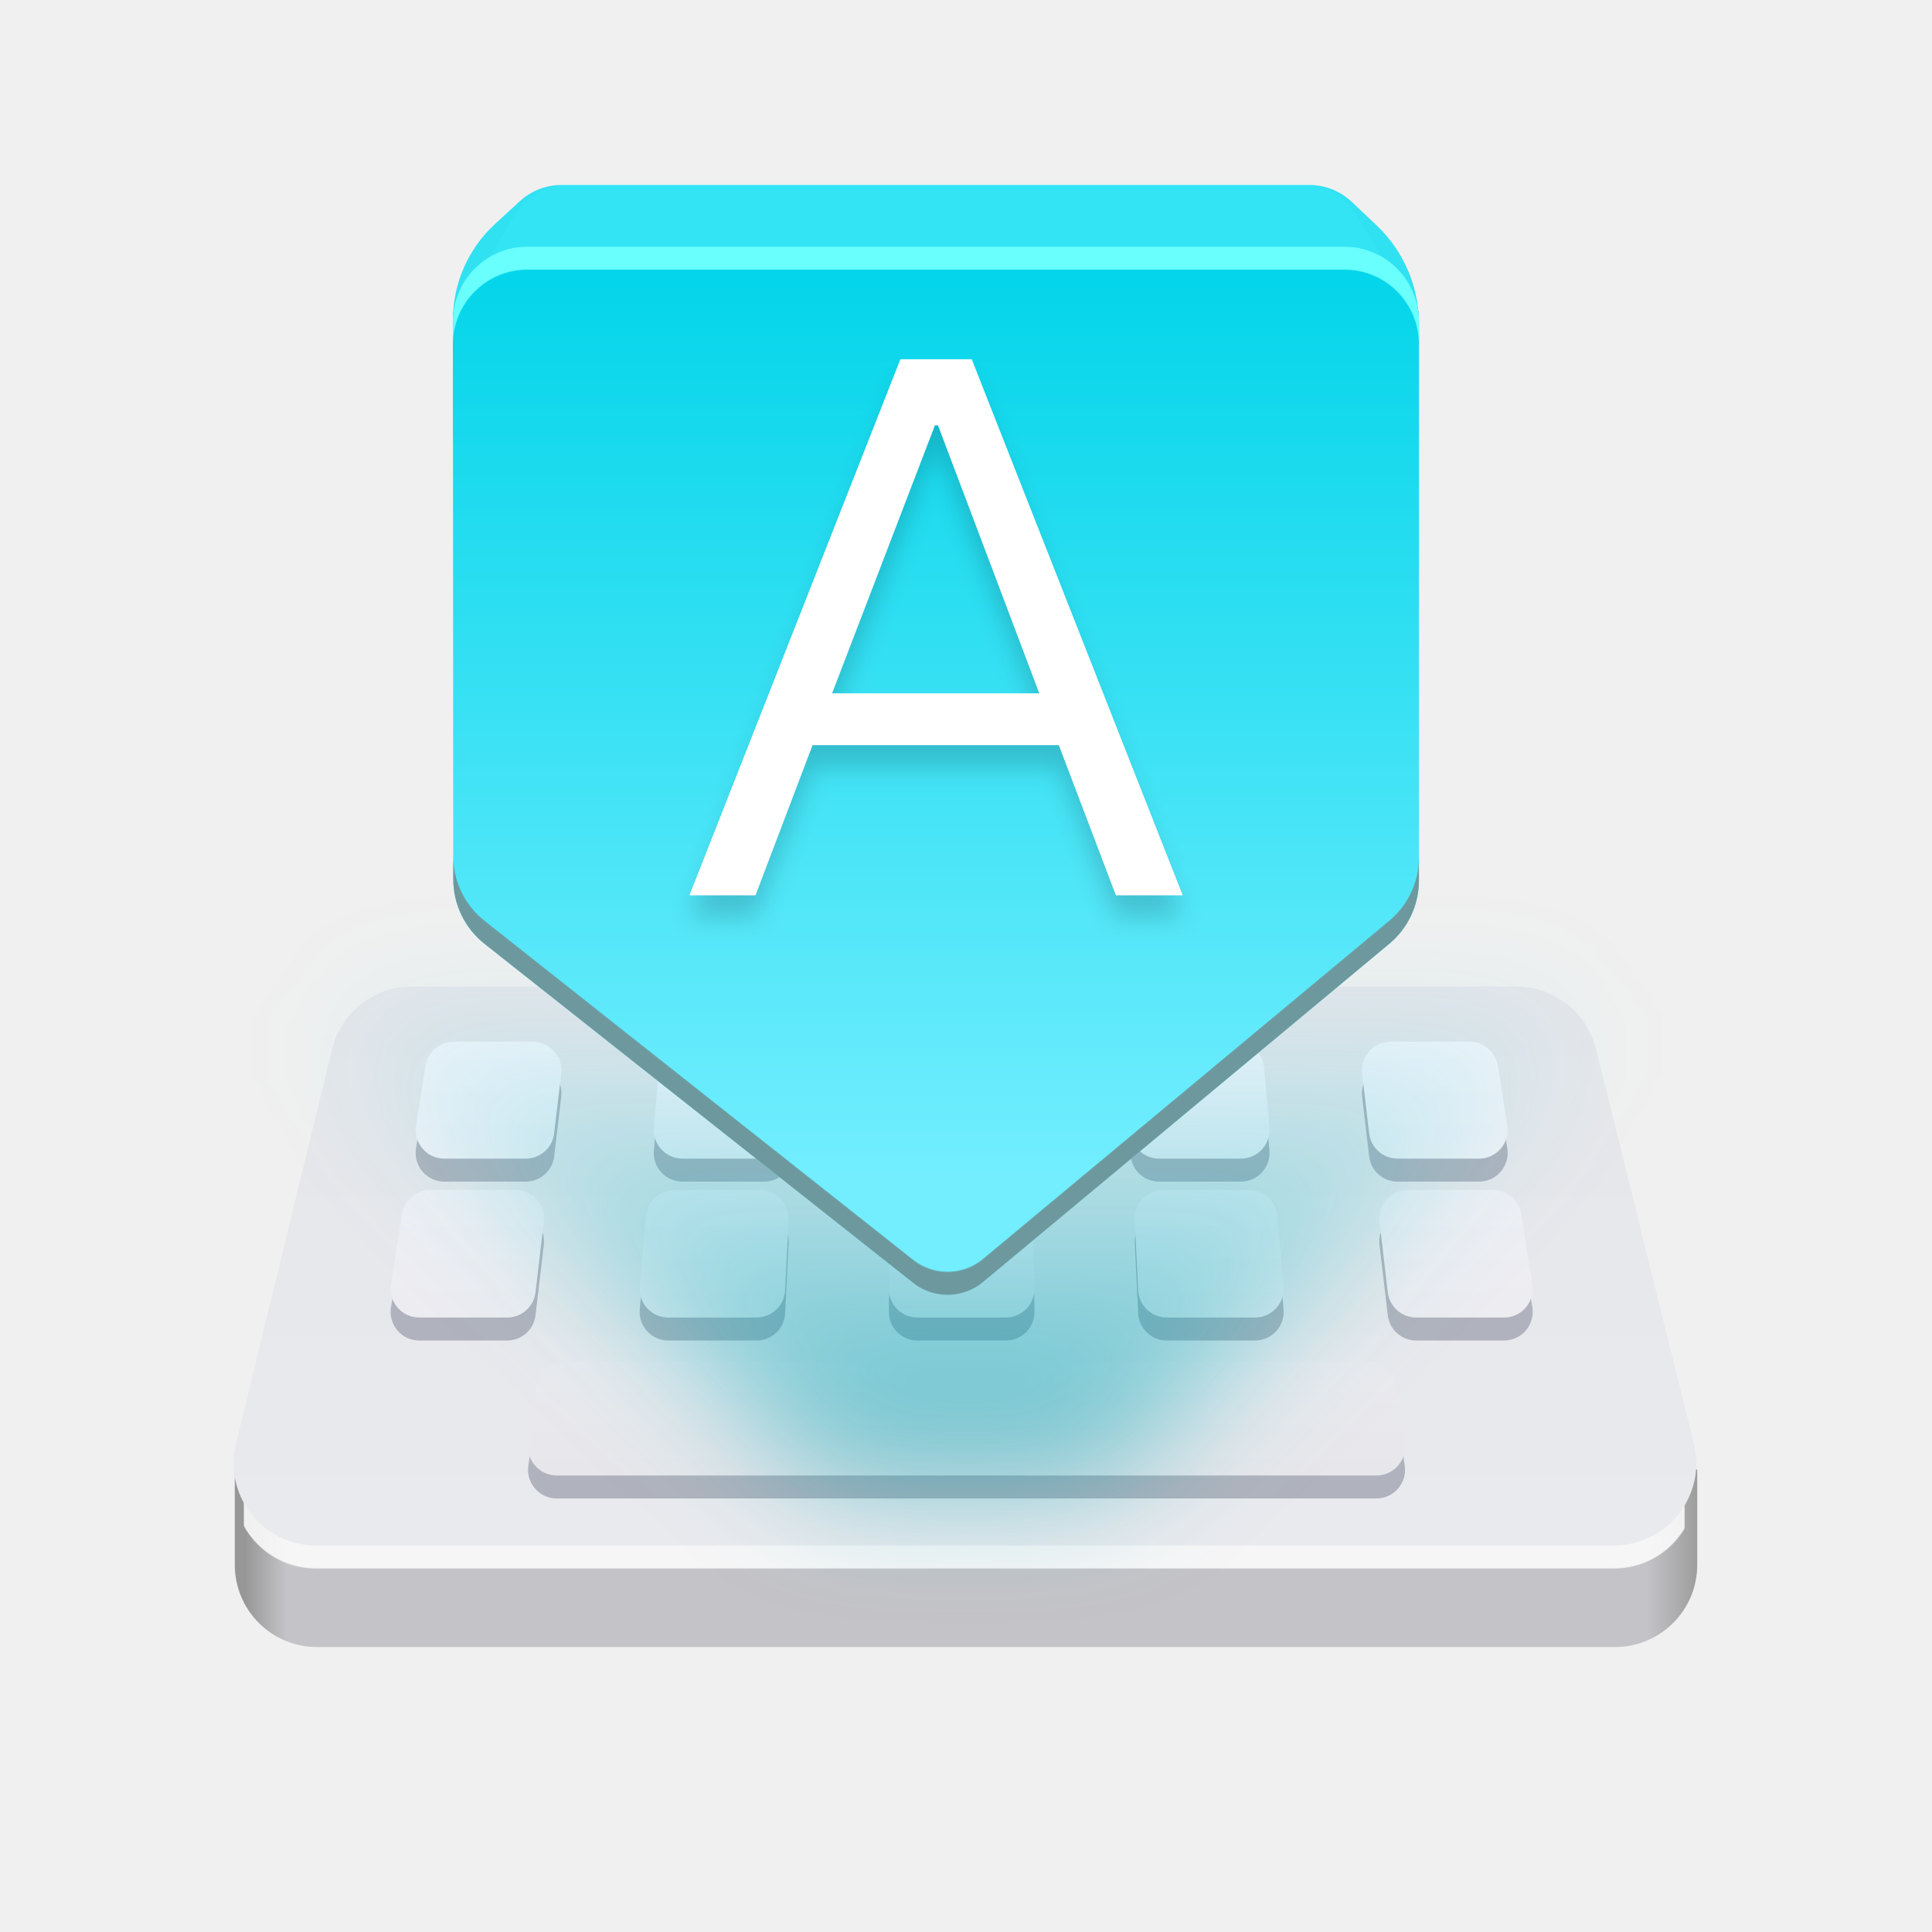
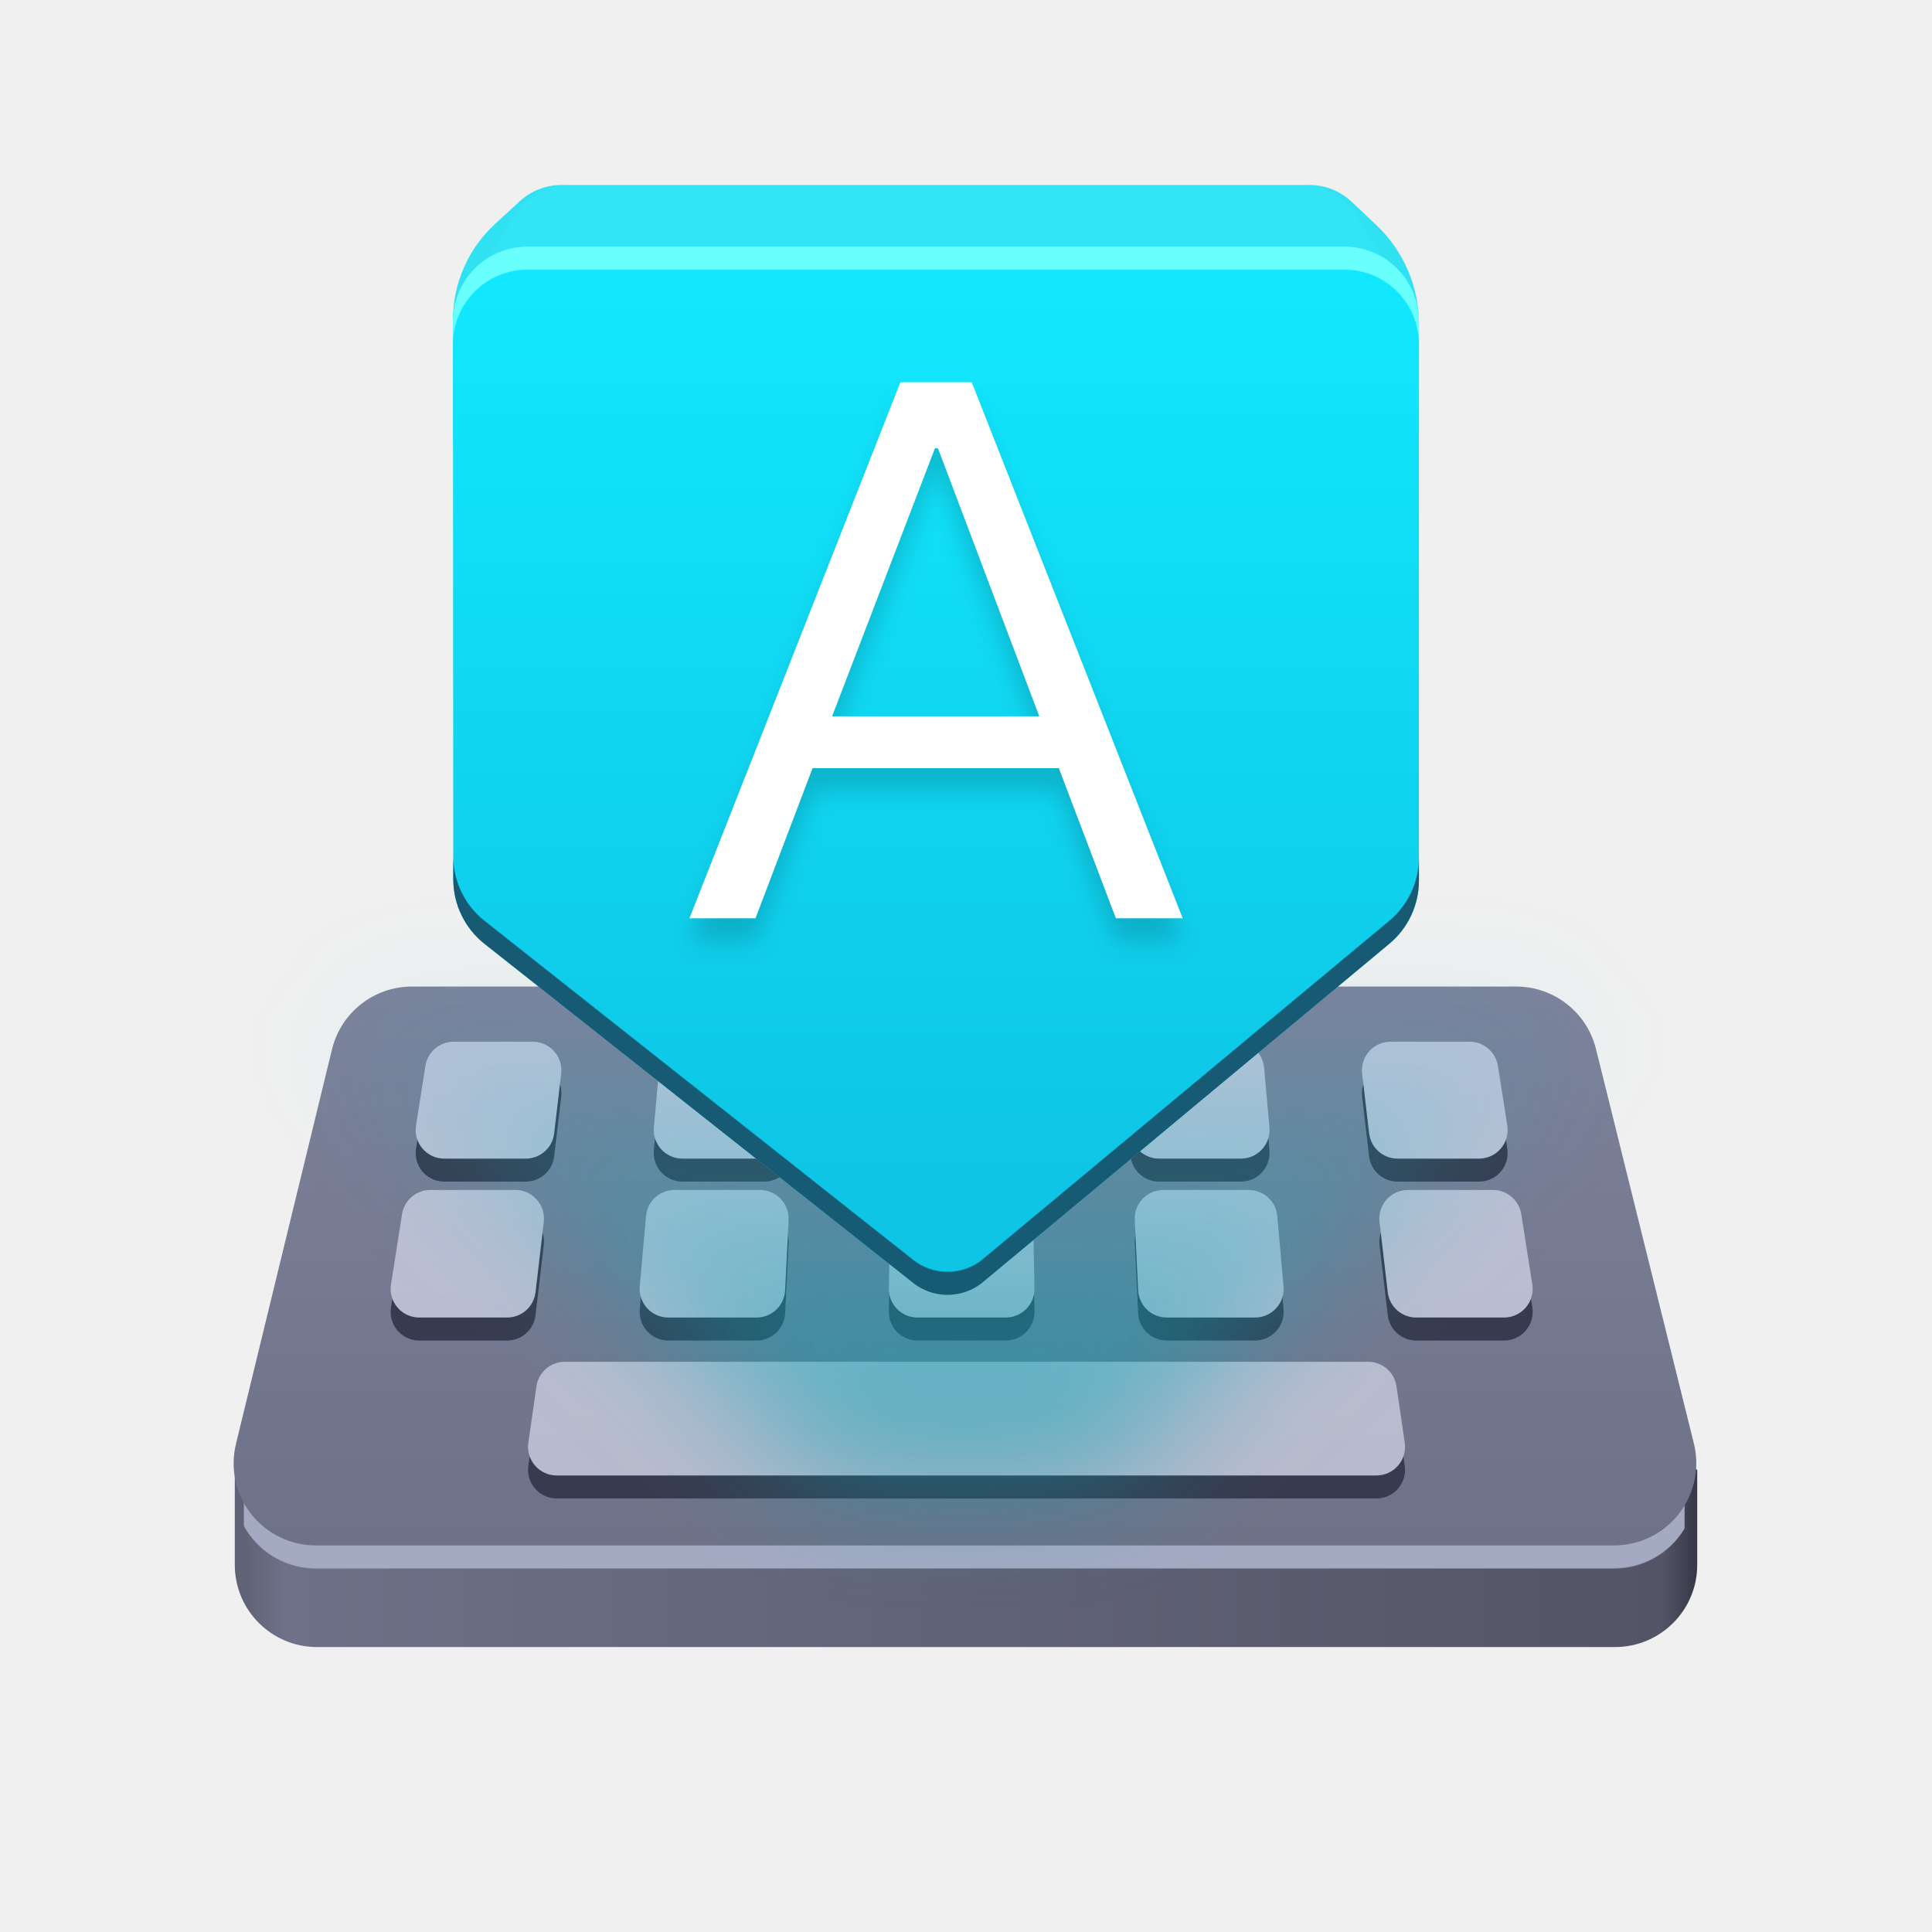
<svg xmlns="http://www.w3.org/2000/svg" xmlns:xlink="http://www.w3.org/1999/xlink" width="84px" height="84px" viewBox="0 0 84 84" version="1.1">
  <defs>
-     <linearGradient x1="101.058%" y1="49.827%" x2="0.173%" y2="49.827%" id="linearGradient-1">
-       <stop stop-color="#979797" offset="0%" />
-       <stop stop-color="#C4C4C8" offset="3.956%" />
-       <stop stop-color="#C4C4C8" offset="97.145%" />
-       <stop stop-color="#979797" offset="100%" />
+     <linearGradient x1="101.058%" y1="49.997%" x2="0%" y2="50%" id="linearGradient-1">
+       <stop stop-color="#2F3241" offset="0%" />
+       <stop stop-color="#535465" offset="2.899%" />
+       <stop stop-color="#6E7187" offset="97.145%" />
+       <stop stop-color="#606376" offset="100%" />
    </linearGradient>
    <linearGradient x1="50%" y1="0%" x2="50%" y2="100%" id="linearGradient-2">
-       <stop stop-color="#E5E6EA" offset="0%" />
-       <stop stop-color="#E9EAEE" offset="100%" />
+       <stop stop-color="#7D829B" offset="0%" />
+       <stop stop-color="#6E7288" offset="100%" />
    </linearGradient>
-     <path d="M8.972,0 L56.985,0 C58.627,1.03053963e-15 60.058,1.119 60.454,2.714 L64.71,19.864 C65.185,21.78 64.017,23.718 62.101,24.194 C61.82,24.264 61.531,24.299 61.241,24.299 L4.797,24.299 C2.822,24.299 1.222,22.699 1.222,20.725 C1.222,20.44 1.256,20.156 1.324,19.879 L5.499,2.729 C5.889,1.127 7.324,1.63507706e-15 8.972,0 Z" id="path-3" />
+     <path d="M8.972,0 L56.985,0 C58.627,1.42361205e-16 60.058,1.119 60.454,2.714 L64.71,19.864 C65.185,21.78 64.017,23.718 62.101,24.194 C61.82,24.264 61.531,24.299 61.241,24.299 L4.797,24.299 C2.822,24.299 1.222,22.699 1.222,20.725 C1.222,20.44 1.256,20.156 1.324,19.879 L5.499,2.729 C5.889,1.127 7.324,-1.41279775e-16 8.972,0 Z" id="path-3" />
    <filter x="0.7%" y="-2.1%" width="98.5%" height="108.2%" filterUnits="objectBoundingBox" id="filter-4">
      <feOffset dx="0" dy="1" in="SourceAlpha" result="shadowOffsetOuter1" />
-       <feColorMatrix values="0 0 0 0 1   0 0 0 0 1   0 0 0 0 1  0 0 0 0.85 0" type="matrix" in="shadowOffsetOuter1" />
+       <feColorMatrix values="0 0 0 0 0.649   0 0 0 0 0.667   0 0 0 0 0.765  0 0 0 1 0" type="matrix" in="shadowOffsetOuter1" />
    </filter>
    <linearGradient x1="50%" y1="0%" x2="50%" y2="100%" id="linearGradient-5">
-       <stop stop-color="#F4F4FA" offset="0%" />
-       <stop stop-color="#E7E7EB" offset="100%" />
+       <stop stop-color="#BCC1D6" offset="0%" />
+       <stop stop-color="#B8BBCD" offset="100%" />
    </linearGradient>
    <linearGradient x1="50%" y1="0%" x2="50%" y2="100%" id="linearGradient-6">
      <stop stop-color="#00CEE3" stop-opacity="0" offset="0%" />
      <stop stop-color="#009AAB" offset="100%" />
    </linearGradient>
    <filter x="-15.3%" y="-36.9%" width="130.5%" height="173.9%" filterUnits="objectBoundingBox" id="filter-7">
      <feGaussianBlur stdDeviation="2.681" in="SourceGraphic" />
    </filter>
    <linearGradient x1="50%" y1="0%" x2="50%" y2="88.272%" id="linearGradient-8">
-       <stop stop-color="#00D4E9" offset="0%" />
-       <stop stop-color="#72EEFF" offset="100%" />
+       <stop stop-color="#11E9FF" offset="0%" />
+       <stop stop-color="#0EC5E5" offset="100%" />
    </linearGradient>
    <path d="M39.116,2.681 C40.902,2.681 42.349,4.135 42.349,5.93 L42.349,30.244 C42.349,31.305 41.877,32.312 41.061,32.991 L23.325,47.756 L23.325,47.756 C22.517,48.375 21.417,48.419 20.566,47.883 L20.427,47.788 L1.721,32.992 C0.865,32.315 0.365,31.283 0.364,30.191 L0.349,5.93 L0.349,5.93 C0.349,4.135 1.796,2.681 3.582,2.681 L39.116,2.681 Z" id="path-9" />
    <filter x="-1.2%" y="-1.1%" width="102.4%" height="102.2%" filterUnits="objectBoundingBox" id="filter-10">
      <feOffset dx="0" dy="1" in="SourceAlpha" result="shadowOffsetInner1" />
      <feComposite in="shadowOffsetInner1" in2="SourceAlpha" operator="arithmetic" k2="-1" k3="1" result="shadowInnerInner1" />
      <feColorMatrix values="0 0 0 0 0.406   0 0 0 0 1   0 0 0 0 0.991  0 0 0 1 0" type="matrix" in="shadowInnerInner1" result="shadowMatrixInner1" />
      <feOffset dx="0" dy="-1" in="SourceAlpha" result="shadowOffsetInner2" />
      <feComposite in="shadowOffsetInner2" in2="SourceAlpha" operator="arithmetic" k2="-1" k3="1" result="shadowInnerInner2" />
-       <feColorMatrix values="0 0 0 0 0.426   0 0 0 0 0.6   0 0 0 0 0.621  0 0 0 1 0" type="matrix" in="shadowInnerInner2" result="shadowMatrixInner2" />
+       <feColorMatrix values="0 0 0 0 0.086   0 0 0 0 0.353   0 0 0 0 0.451  0 0 0 1 0" type="matrix" in="shadowInnerInner2" result="shadowMatrixInner2" />
      <feMerge>
        <feMergeNode in="shadowMatrixInner1" />
        <feMergeNode in="shadowMatrixInner2" />
      </feMerge>
    </filter>
-     <path d="M13.951,30.884 L16.432,24.355 L27.139,24.355 L29.62,30.884 L32.525,30.884 L23.352,7.576 L20.251,7.576 L11.079,30.884 L13.951,30.884 Z M26.29,22.103 L17.281,22.103 L21.753,10.449 L21.884,10.449 L26.29,22.103 Z" id="path-11" />
+     <path d="M13.951,31.884 L16.432,25.355 L27.139,25.355 L29.62,31.884 L32.525,31.884 L23.352,8.576 L20.251,8.576 L11.079,31.884 L13.951,31.884 Z M26.29,23.103 L17.281,23.103 L21.753,11.449 L21.884,11.449 L26.29,23.103 Z" id="path-11" />
    <filter x="-9.3%" y="-4.3%" width="118.7%" height="117.2%" filterUnits="objectBoundingBox" id="filter-12">
      <feOffset dx="0" dy="1" in="SourceAlpha" result="shadowOffsetOuter1" />
      <feGaussianBlur stdDeviation="0.5" in="shadowOffsetOuter1" result="shadowBlurOuter1" />
      <feColorMatrix values="0 0 0 0 0   0 0 0 0 0   0 0 0 0 0  0 0 0 0.154 0" type="matrix" in="shadowBlurOuter1" />
    </filter>
  </defs>
  <g id="设置中心/dcc_nav_keyboard_84px" stroke="none" stroke-width="1" fill="none" fill-rule="evenodd">
    <g id="编组-4" transform="translate(8.93617, 8.042553)">
      <g id="编组-2" transform="translate(0, 34.85106)">
        <path d="M1.272,20.999 L64.856,20.999 L64.856,25.143 C64.856,27.117 63.256,28.717 61.282,28.717 L4.846,28.717 C2.872,28.717 1.272,27.117 1.272,25.143 L1.272,20.999 L1.272,20.999 Z" id="矩形备份" fill="url(#linearGradient-1)" />
        <g id="矩形备份-2">
          <use fill="black" fill-opacity="1" filter="url(#filter-4)" xlink:href="#path-3" />
          <use fill="url(#linearGradient-2)" fill-rule="evenodd" xlink:href="#path-3" />
        </g>
-         <path d="M57.687,13.952 L57.206,10.894 C57.11,10.289 56.588,9.844 55.976,9.844 L52.279,9.844 C51.533,9.844 50.956,10.494 51.043,11.232 L51.401,14.291 C51.475,14.918 52.006,15.39 52.637,15.39 L56.457,15.39 C57.222,15.39 57.805,14.708 57.687,13.952 L57.687,13.952 Z M45.358,9.844 L41.643,9.844 C40.933,9.844 40.366,10.439 40.401,11.148 L40.549,14.206 C40.581,14.869 41.129,15.39 41.793,15.39 L45.629,15.39 C46.361,15.39 46.934,14.764 46.87,14.036 L46.598,10.977 C46.541,10.335 46.003,9.844 45.358,9.844 L45.358,9.844 Z M30.954,15.39 L34.797,15.39 C35.493,15.39 36.055,14.818 36.042,14.12 L35.98,11.063 C35.966,10.386 35.413,9.844 34.735,9.844 L31.014,9.844 C30.337,9.844 29.784,10.386 29.769,11.063 L29.709,14.12 C29.695,14.818 30.257,15.39 30.954,15.39 L30.954,15.39 Z M20.12,15.39 L23.957,15.39 C24.622,15.39 25.168,14.869 25.2,14.206 L25.35,11.148 C25.384,10.439 24.818,9.844 24.106,9.844 L20.392,9.844 C19.746,9.844 19.209,10.335 19.151,10.977 L18.88,14.036 C18.816,14.764 19.389,15.39 20.12,15.39 L20.12,15.39 Z M51.78,18.377 C51.69,17.766 51.166,17.314 50.549,17.314 L15.619,17.314 C15.001,17.314 14.476,17.768 14.388,18.381 L14.035,20.836 C13.927,21.585 14.51,22.257 15.266,22.257 L50.91,22.257 C51.668,22.257 52.251,21.582 52.14,20.831 L51.78,18.377 Z M14.707,11.232 C14.793,10.494 14.216,9.844 13.471,9.844 L9.774,9.844 C9.161,9.844 8.64,10.289 8.544,10.894 L8.063,13.952 C7.944,14.708 8.528,15.39 9.292,15.39 L13.112,15.39 C13.744,15.39 14.276,14.918 14.348,14.291 L14.707,11.232 Z M51.827,8.481 L55.37,8.481 C56.134,8.481 56.718,7.798 56.599,7.043 L56.19,4.449 C56.096,3.844 55.574,3.398 54.961,3.398 L51.522,3.398 C50.778,3.398 50.199,4.048 50.287,4.788 L50.591,7.381 C50.664,8.009 51.196,8.481 51.827,8.481 L51.827,8.481 Z M41.456,8.481 L45.017,8.481 C45.748,8.481 46.321,7.855 46.257,7.127 L46.026,4.533 C45.969,3.891 45.432,3.398 44.787,3.398 L41.33,3.398 C40.619,3.398 40.052,3.993 40.087,4.703 L40.213,7.297 C40.246,7.959 40.793,8.481 41.456,8.481 L41.456,8.481 Z M31.092,8.481 L34.659,8.481 C35.354,8.481 35.916,7.909 35.903,7.212 L35.85,4.617 C35.837,3.94 35.284,3.398 34.606,3.398 L31.144,3.398 C30.467,3.398 29.912,3.94 29.9,4.617 L29.848,7.212 C29.833,7.909 30.395,8.481 31.092,8.481 L31.092,8.481 Z M20.734,8.481 L24.293,8.481 C24.957,8.481 25.505,7.959 25.537,7.297 L25.662,4.703 C25.697,3.993 25.131,3.398 24.42,3.398 L20.963,3.398 C20.319,3.398 19.78,3.891 19.724,4.533 L19.493,7.127 C19.429,7.855 20.002,8.481 20.734,8.481 L20.734,8.481 Z M10.38,8.481 L13.923,8.481 C14.555,8.481 15.086,8.009 15.158,7.381 L15.464,4.788 C15.551,4.048 14.972,3.398 14.228,3.398 L10.789,3.398 C10.176,3.398 9.655,3.844 9.56,4.449 L9.151,7.043 C9.031,7.798 9.615,8.481 10.38,8.481 L10.38,8.481 Z" id="Fill-1" fill="#B0B3BD" />
+         <path d="M57.687,13.952 L57.206,10.894 C57.11,10.289 56.588,9.844 55.976,9.844 L52.279,9.844 C51.533,9.844 50.956,10.494 51.043,11.232 L51.401,14.291 C51.475,14.918 52.006,15.39 52.637,15.39 L56.457,15.39 C57.222,15.39 57.805,14.708 57.687,13.952 L57.687,13.952 Z M45.358,9.844 L41.643,9.844 C40.933,9.844 40.366,10.439 40.401,11.148 L40.549,14.206 C40.581,14.869 41.129,15.39 41.793,15.39 L45.629,15.39 C46.361,15.39 46.934,14.764 46.87,14.036 L46.598,10.977 C46.541,10.335 46.003,9.844 45.358,9.844 L45.358,9.844 Z M30.954,15.39 L34.797,15.39 C35.493,15.39 36.055,14.818 36.042,14.12 L35.98,11.063 C35.966,10.386 35.413,9.844 34.735,9.844 L31.014,9.844 C30.337,9.844 29.784,10.386 29.769,11.063 L29.709,14.12 C29.695,14.818 30.257,15.39 30.954,15.39 L30.954,15.39 Z M20.12,15.39 L23.957,15.39 C24.622,15.39 25.168,14.869 25.2,14.206 L25.35,11.148 C25.384,10.439 24.818,9.844 24.106,9.844 L20.392,9.844 C19.746,9.844 19.209,10.335 19.151,10.977 L18.88,14.036 C18.816,14.764 19.389,15.39 20.12,15.39 L20.12,15.39 Z M51.78,18.377 C51.69,17.766 51.166,17.314 50.549,17.314 L15.619,17.314 C15.001,17.314 14.476,17.768 14.388,18.381 L14.035,20.836 C13.927,21.585 14.51,22.257 15.266,22.257 L50.91,22.257 C51.668,22.257 52.251,21.582 52.14,20.831 L51.78,18.377 Z M14.707,11.232 C14.793,10.494 14.216,9.844 13.471,9.844 L9.774,9.844 C9.161,9.844 8.64,10.289 8.544,10.894 L8.063,13.952 C7.944,14.708 8.528,15.39 9.292,15.39 L13.112,15.39 C13.744,15.39 14.276,14.918 14.348,14.291 L14.707,11.232 Z M51.827,8.481 L55.37,8.481 C56.134,8.481 56.718,7.798 56.599,7.043 L56.19,4.449 C56.096,3.844 55.574,3.398 54.961,3.398 L51.522,3.398 C50.778,3.398 50.199,4.048 50.287,4.788 L50.591,7.381 C50.664,8.009 51.196,8.481 51.827,8.481 L51.827,8.481 Z M41.456,8.481 L45.017,8.481 C45.748,8.481 46.321,7.855 46.257,7.127 L46.026,4.533 C45.969,3.891 45.432,3.398 44.787,3.398 L41.33,3.398 C40.619,3.398 40.052,3.993 40.087,4.703 L40.213,7.297 C40.246,7.959 40.793,8.481 41.456,8.481 L41.456,8.481 Z M31.092,8.481 L34.659,8.481 C35.354,8.481 35.916,7.909 35.903,7.212 L35.85,4.617 C35.837,3.94 35.284,3.398 34.606,3.398 L31.144,3.398 C30.467,3.398 29.912,3.94 29.9,4.617 L29.848,7.212 C29.833,7.909 30.395,8.481 31.092,8.481 L31.092,8.481 Z M20.734,8.481 L24.293,8.481 C24.957,8.481 25.505,7.959 25.537,7.297 L25.662,4.703 C25.697,3.993 25.131,3.398 24.42,3.398 L20.963,3.398 C20.319,3.398 19.78,3.891 19.724,4.533 L19.493,7.127 C19.429,7.855 20.002,8.481 20.734,8.481 L20.734,8.481 Z M10.38,8.481 L13.923,8.481 C14.555,8.481 15.086,8.009 15.158,7.381 L15.464,4.788 C15.551,4.048 14.972,3.398 14.228,3.398 L10.789,3.398 C10.176,3.398 9.655,3.844 9.56,4.449 L9.151,7.043 C9.031,7.798 9.615,8.481 10.38,8.481 L10.38,8.481 Z" id="Fill-1" fill="#383B4F" />
        <path d="M57.687,12.952 L57.206,9.894 C57.11,9.289 56.588,8.844 55.976,8.844 L52.279,8.844 C51.533,8.844 50.956,9.494 51.043,10.232 L51.401,13.291 C51.475,13.918 52.006,14.39 52.637,14.39 L56.457,14.39 C57.222,14.39 57.805,13.708 57.687,12.952 L57.687,12.952 Z M45.358,8.844 L41.643,8.844 C40.933,8.844 40.366,9.439 40.401,10.148 L40.549,13.206 C40.581,13.869 41.129,14.39 41.793,14.39 L45.629,14.39 C46.361,14.39 46.934,13.764 46.87,13.036 L46.598,9.977 C46.541,9.335 46.003,8.844 45.358,8.844 L45.358,8.844 Z M30.954,14.39 L34.797,14.39 C35.493,14.39 36.055,13.818 36.042,13.12 L35.98,10.063 C35.966,9.386 35.413,8.844 34.735,8.844 L31.014,8.844 C30.337,8.844 29.784,9.386 29.769,10.063 L29.709,13.12 C29.695,13.818 30.257,14.39 30.954,14.39 L30.954,14.39 Z M20.12,14.39 L23.957,14.39 C24.622,14.39 25.168,13.869 25.2,13.206 L25.35,10.148 C25.384,9.439 24.818,8.844 24.106,8.844 L20.392,8.844 C19.746,8.844 19.209,9.335 19.151,9.977 L18.88,13.036 C18.816,13.764 19.389,14.39 20.12,14.39 L20.12,14.39 Z M51.78,17.377 C51.69,16.766 51.166,16.314 50.549,16.314 L15.619,16.314 C15.001,16.314 14.476,16.768 14.388,17.381 L14.035,19.836 C13.927,20.585 14.51,21.257 15.266,21.257 L50.91,21.257 C51.668,21.257 52.251,20.582 52.14,19.831 L51.78,17.377 Z M14.707,10.232 C14.793,9.494 14.216,8.844 13.471,8.844 L9.774,8.844 C9.161,8.844 8.64,9.289 8.544,9.894 L8.063,12.952 C7.944,13.708 8.528,14.39 9.292,14.39 L13.112,14.39 C13.744,14.39 14.276,13.918 14.348,13.291 L14.707,10.232 Z M51.827,7.481 L55.37,7.481 C56.134,7.481 56.718,6.798 56.599,6.043 L56.19,3.449 C56.096,2.844 55.574,2.398 54.961,2.398 L51.522,2.398 C50.778,2.398 50.199,3.048 50.287,3.788 L50.591,6.381 C50.664,7.009 51.196,7.481 51.827,7.481 L51.827,7.481 Z M41.456,7.481 L45.017,7.481 C45.748,7.481 46.321,6.855 46.257,6.127 L46.026,3.533 C45.969,2.891 45.432,2.398 44.787,2.398 L41.33,2.398 C40.619,2.398 40.052,2.993 40.087,3.703 L40.213,6.297 C40.246,6.959 40.793,7.481 41.456,7.481 L41.456,7.481 Z M31.092,7.481 L34.659,7.481 C35.354,7.481 35.916,6.909 35.903,6.212 L35.85,3.617 C35.837,2.94 35.284,2.398 34.606,2.398 L31.144,2.398 C30.467,2.398 29.912,2.94 29.9,3.617 L29.848,6.212 C29.833,6.909 30.395,7.481 31.092,7.481 L31.092,7.481 Z M20.734,7.481 L24.293,7.481 C24.957,7.481 25.505,6.959 25.537,6.297 L25.662,3.703 C25.697,2.993 25.131,2.398 24.42,2.398 L20.963,2.398 C20.319,2.398 19.78,2.891 19.724,3.533 L19.493,6.127 C19.429,6.855 20.002,7.481 20.734,7.481 L20.734,7.481 Z M10.38,7.481 L13.923,7.481 C14.555,7.481 15.086,7.009 15.158,6.381 L15.464,3.788 C15.551,3.048 14.972,2.398 14.228,2.398 L10.789,2.398 C10.176,2.398 9.655,2.844 9.56,3.449 L9.151,6.043 C9.031,6.798 9.615,7.481 10.38,7.481 L10.38,7.481 Z" id="Fill-1" fill="url(#linearGradient-5)" />
      </g>
      <g id="编组" transform="translate(6.255319, 0)">
        <polygon id="路径-2" fill-opacity="0.6" fill="url(#linearGradient-6)" filter="url(#filter-7)" points="20.998 56.322 0.149 38.095 0.149 34.542 52.82 34.542 52.82 37.733 32.622 56.322" />
        <g id="气泡" transform="translate(3.705278, 0)">
          <g id="编组-3" transform="translate(0.446809, 0)">
-             <path d="M2.094,2.852 L3.054,1.282 C3.541,0.486 4.407,1.05965642e-15 5.341,0 L37.326,0 C38.266,1.60370927e-15 39.137,0.492 39.622,1.297 L40.595,2.911 C41.742,4.816 42.349,6.998 42.349,9.222 L42.349,10.06 C42.349,12.401 40.452,14.298 38.111,14.298 L4.646,14.298 C2.273,14.298 0.349,12.374 0.349,10.001 L0.349,9.047 C0.349,6.861 0.953,4.717 2.094,2.852 Z" id="形状结合" fill="#FFFFFF" />
-             <path d="M2.188,1.687 L3.258,0.705 C3.752,0.252 4.399,5.67345121e-16 5.07,0 L37.585,0 C38.269,-1.25755788e-16 38.928,0.262 39.425,0.732 L40.5,1.747 C41.68,2.862 42.349,4.414 42.349,6.037 L42.349,10.723 C42.349,13.685 39.949,16.085 36.987,16.085 L5.711,16.085 C2.75,16.085 0.349,13.685 0.349,10.723 L0.349,5.868 C0.349,4.278 1.016,2.761 2.188,1.687 Z" id="形状结合" fill-opacity="0.8" fill="#00DDF2" />
+             <path d="M2.094,2.852 L3.054,1.282 C3.541,0.486 4.407,1.05965642e-15 5.341,0 L37.326,0 C38.266,2.49188769e-15 39.137,0.492 39.622,1.297 L40.595,2.911 C41.742,4.816 42.349,6.998 42.349,9.222 L42.349,10.06 C42.349,12.401 40.452,14.298 38.111,14.298 L4.646,14.298 C2.273,14.298 0.349,12.374 0.349,10.001 L0.349,9.047 C0.349,6.861 0.953,4.717 2.094,2.852 Z" id="形状结合" fill="#FFFFFF" />
+             <path d="M2.188,1.687 L3.258,0.705 C3.752,0.252 4.399,1.23255911e-16 5.07,0 L37.585,0 C38.269,1.20651184e-15 38.928,0.262 39.425,0.732 L40.5,1.747 C41.68,2.862 42.349,4.414 42.349,6.037 L42.349,10.723 C42.349,13.685 39.949,16.085 36.987,16.085 L5.711,16.085 C2.75,16.085 0.349,13.685 0.349,10.723 L0.349,5.868 C0.349,4.278 1.016,2.761 2.188,1.687 Z" id="形状结合" fill-opacity="0.8" fill="#00DDF2" />
            <g id="路径">
              <use fill="url(#linearGradient-8)" fill-rule="evenodd" xlink:href="#path-9" />
              <use fill="black" fill-opacity="1" filter="url(#filter-10)" xlink:href="#path-9" />
            </g>
          </g>
          <g id="A" fill-rule="nonzero">
            <use fill="black" fill-opacity="1" filter="url(#filter-12)" xlink:href="#path-11" />
            <use fill="#FFFFFF" xlink:href="#path-11" />
          </g>
        </g>
      </g>
    </g>
  </g>
</svg>
